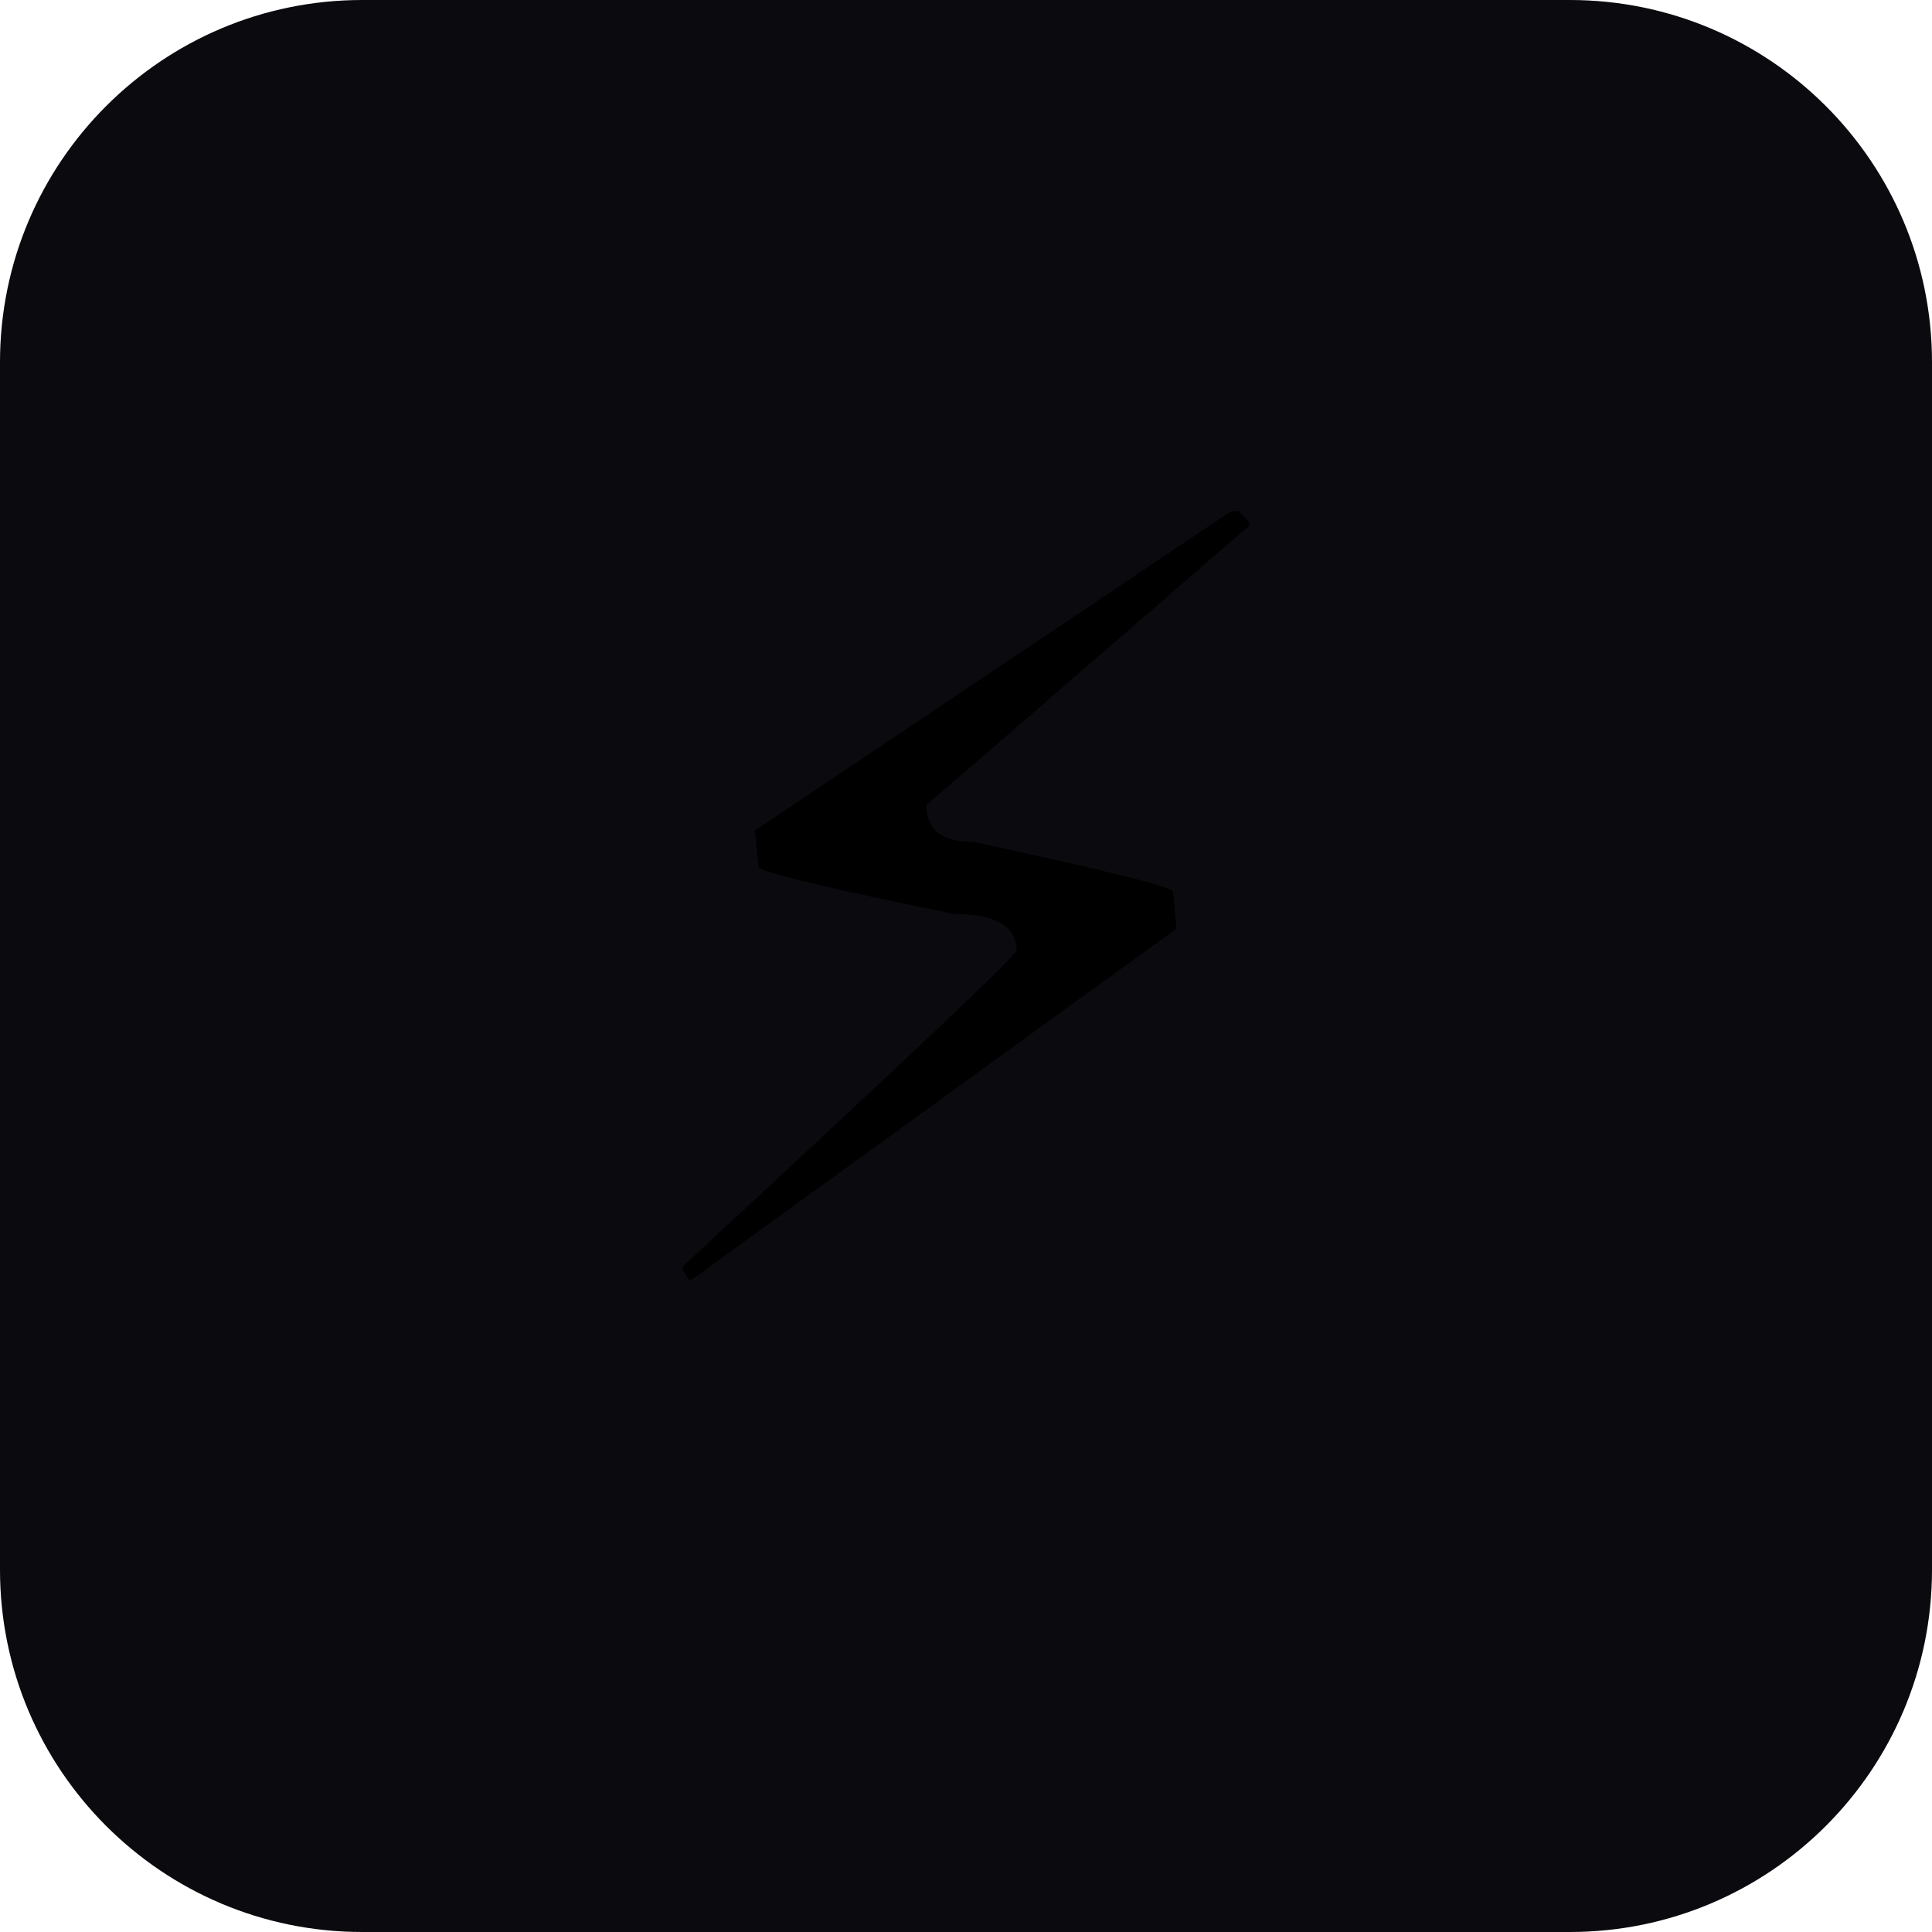
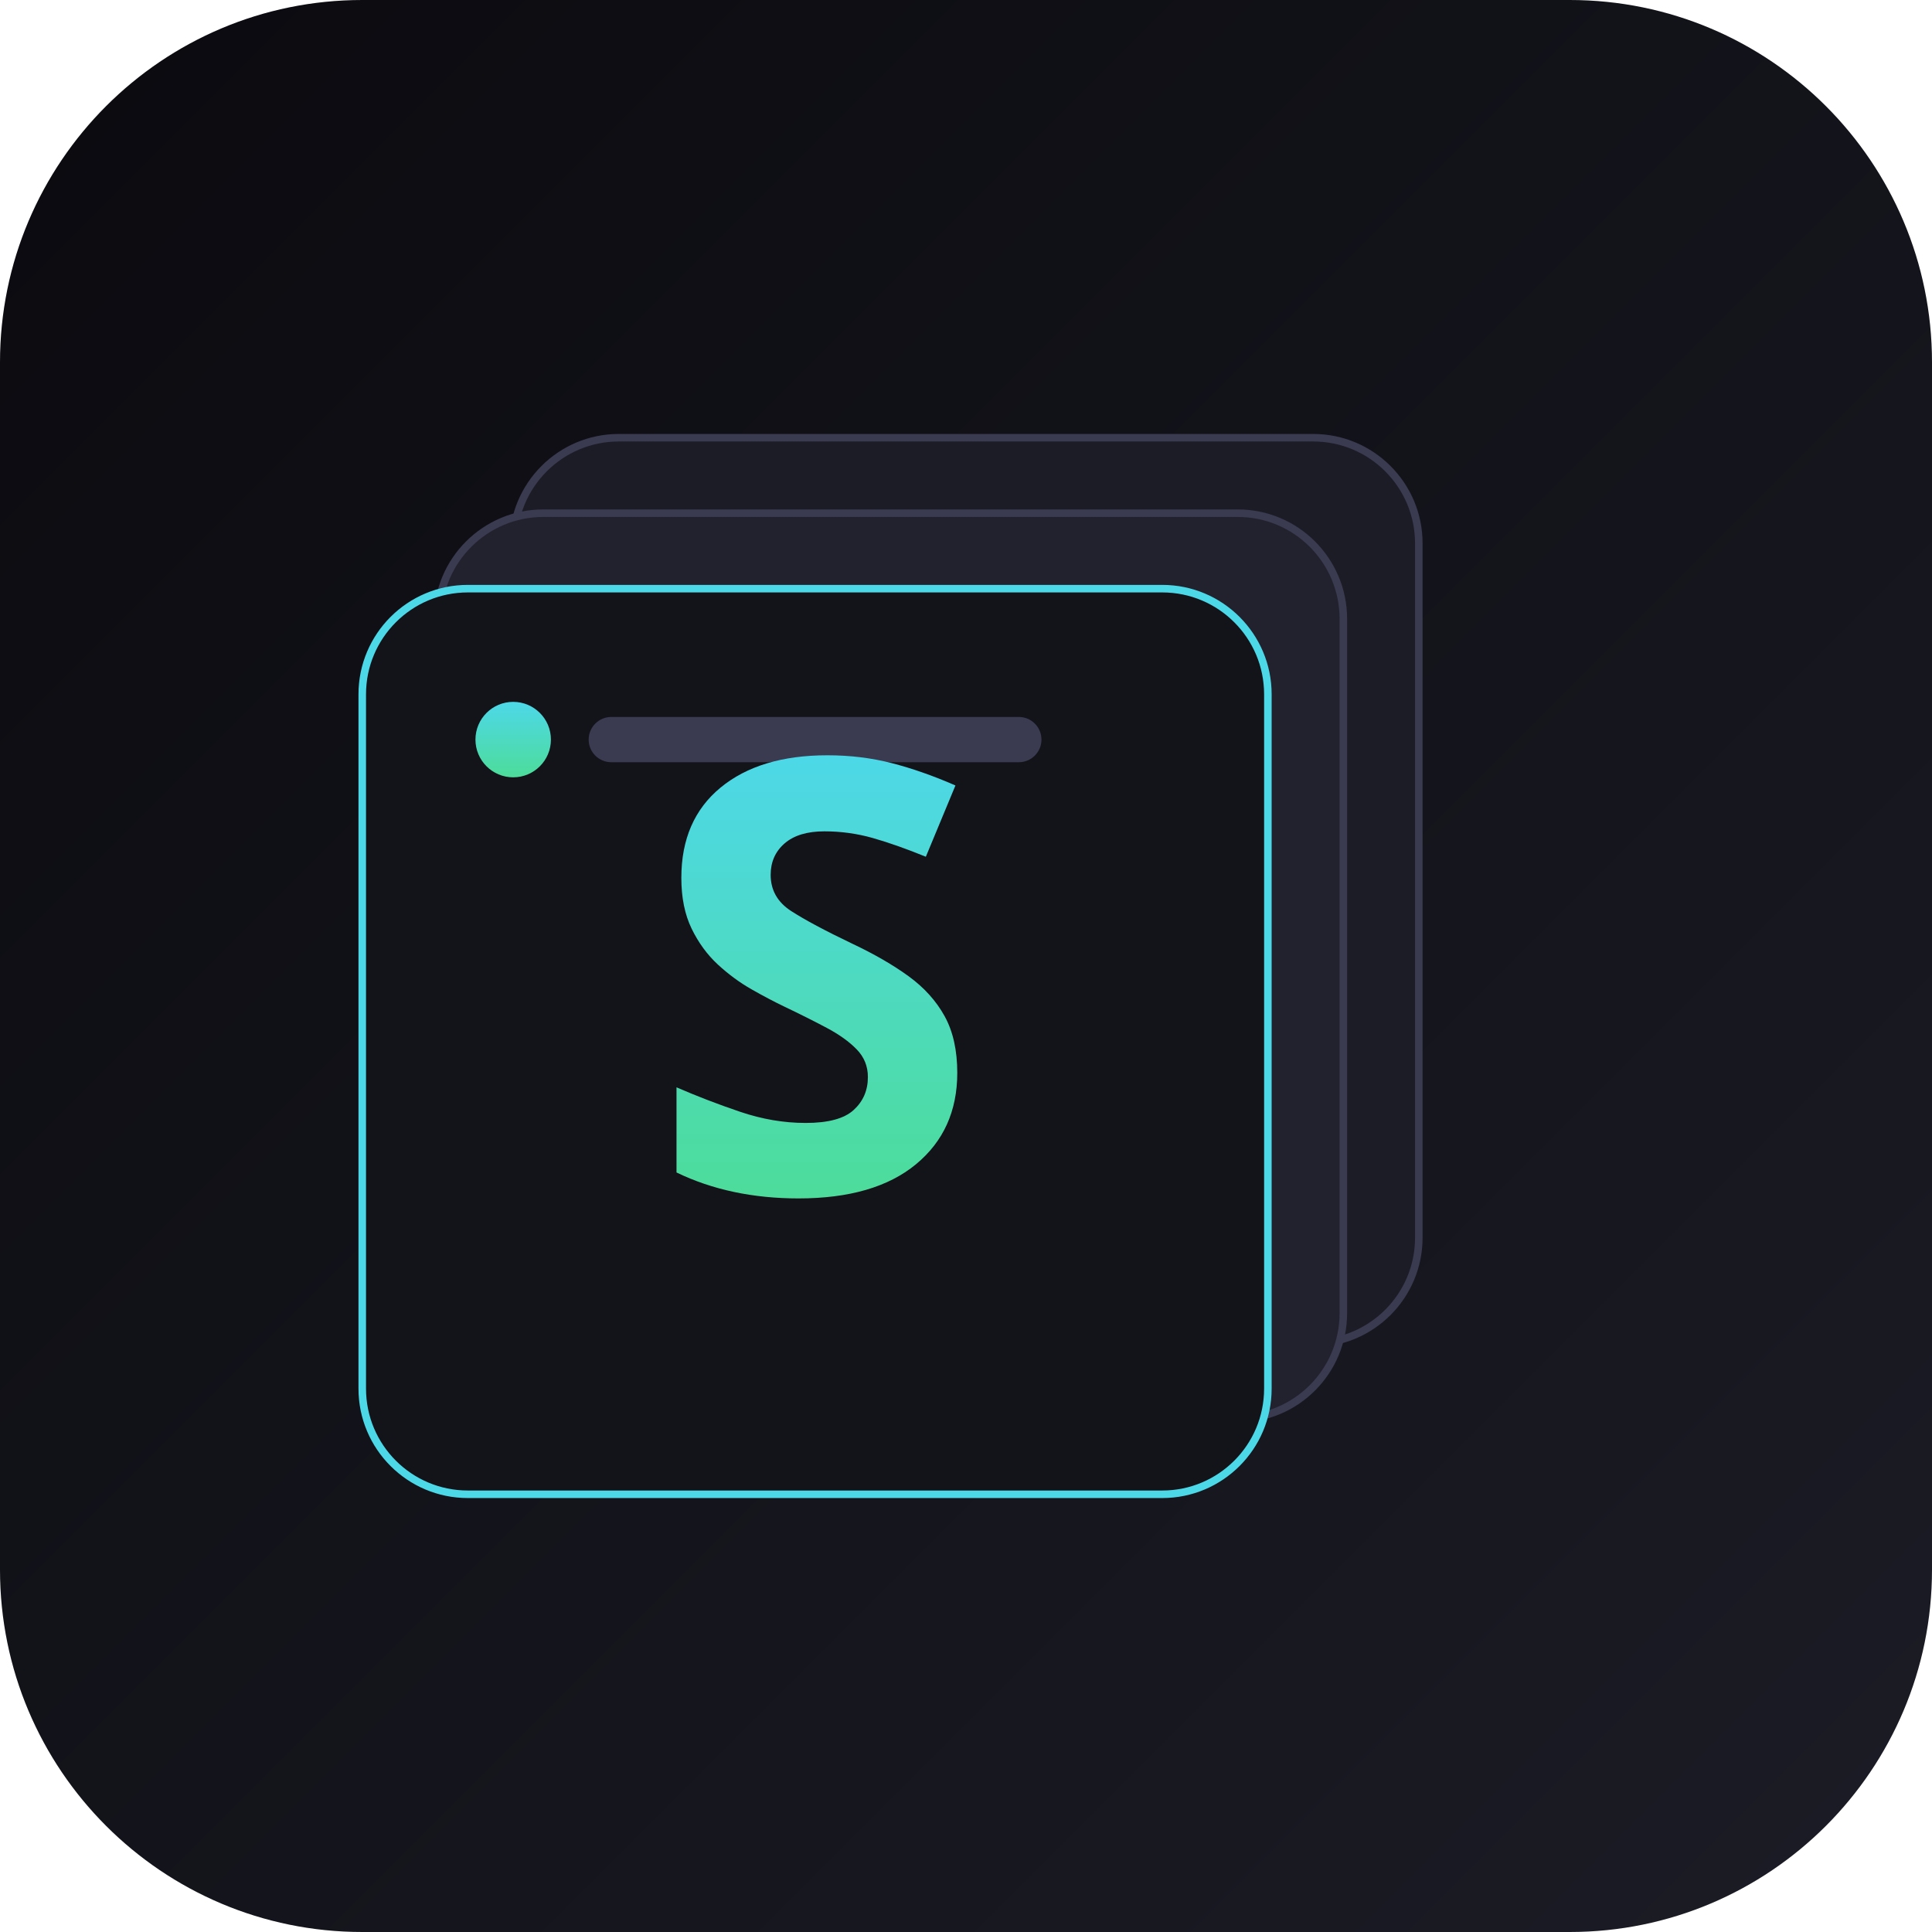
<svg xmlns="http://www.w3.org/2000/svg" viewBox="0 0 512 512">
-   <rect width="512" height="512" rx="96" fill="#0a0a0f" />
-   <text x="256" y="340" font-size="280" text-anchor="middle" font-family="system-ui,sans-serif">⚡</text>
+   <defs>
+     <linearGradient id="bg" x1="0" y1="0" x2="1" y2="1">
+       <stop offset="0" stop-color="#0a0a0f" />
+       <stop offset="1" stop-color="#1c1c26" />
+     </linearGradient>
+     <linearGradient id="bolt" x1="0" y1="0" x2="0" y2="1">
+       <stop offset="0" stop-color="#4dd8e8" />
+       <stop offset="1" stop-color="#4ddc9a" />
+     </linearGradient>
+   </defs>
+   <rect width="512" height="512" rx="96" fill="url(#bg)" />
+   <g transform="translate(96,96)">
+     <rect x="40" y="20" width="240" height="240" rx="28" fill="#1c1c26" stroke="#3a3a50" stroke-width="2" />
+     <rect x="20" y="40" width="240" height="240" rx="28" fill="#22222e" stroke="#3a3a50" stroke-width="2" />
+     <rect x="0" y="60" width="240" height="240" rx="28" fill="#13131a" stroke="#4dd8e8" stroke-width="2" />
+     <circle cx="40" cy="100" r="10" fill="url(#bolt)" />
+     <rect x="60" y="94" width="120" height="12" rx="6" fill="#3a3a50" />
+     <text x="120" y="220" font-family="Outfit, system-ui, sans-serif" font-size="160" font-weight="800" text-anchor="middle" fill="url(#bolt)" letter-spacing="-0.04em">S</text>
+   </g>
</svg>
